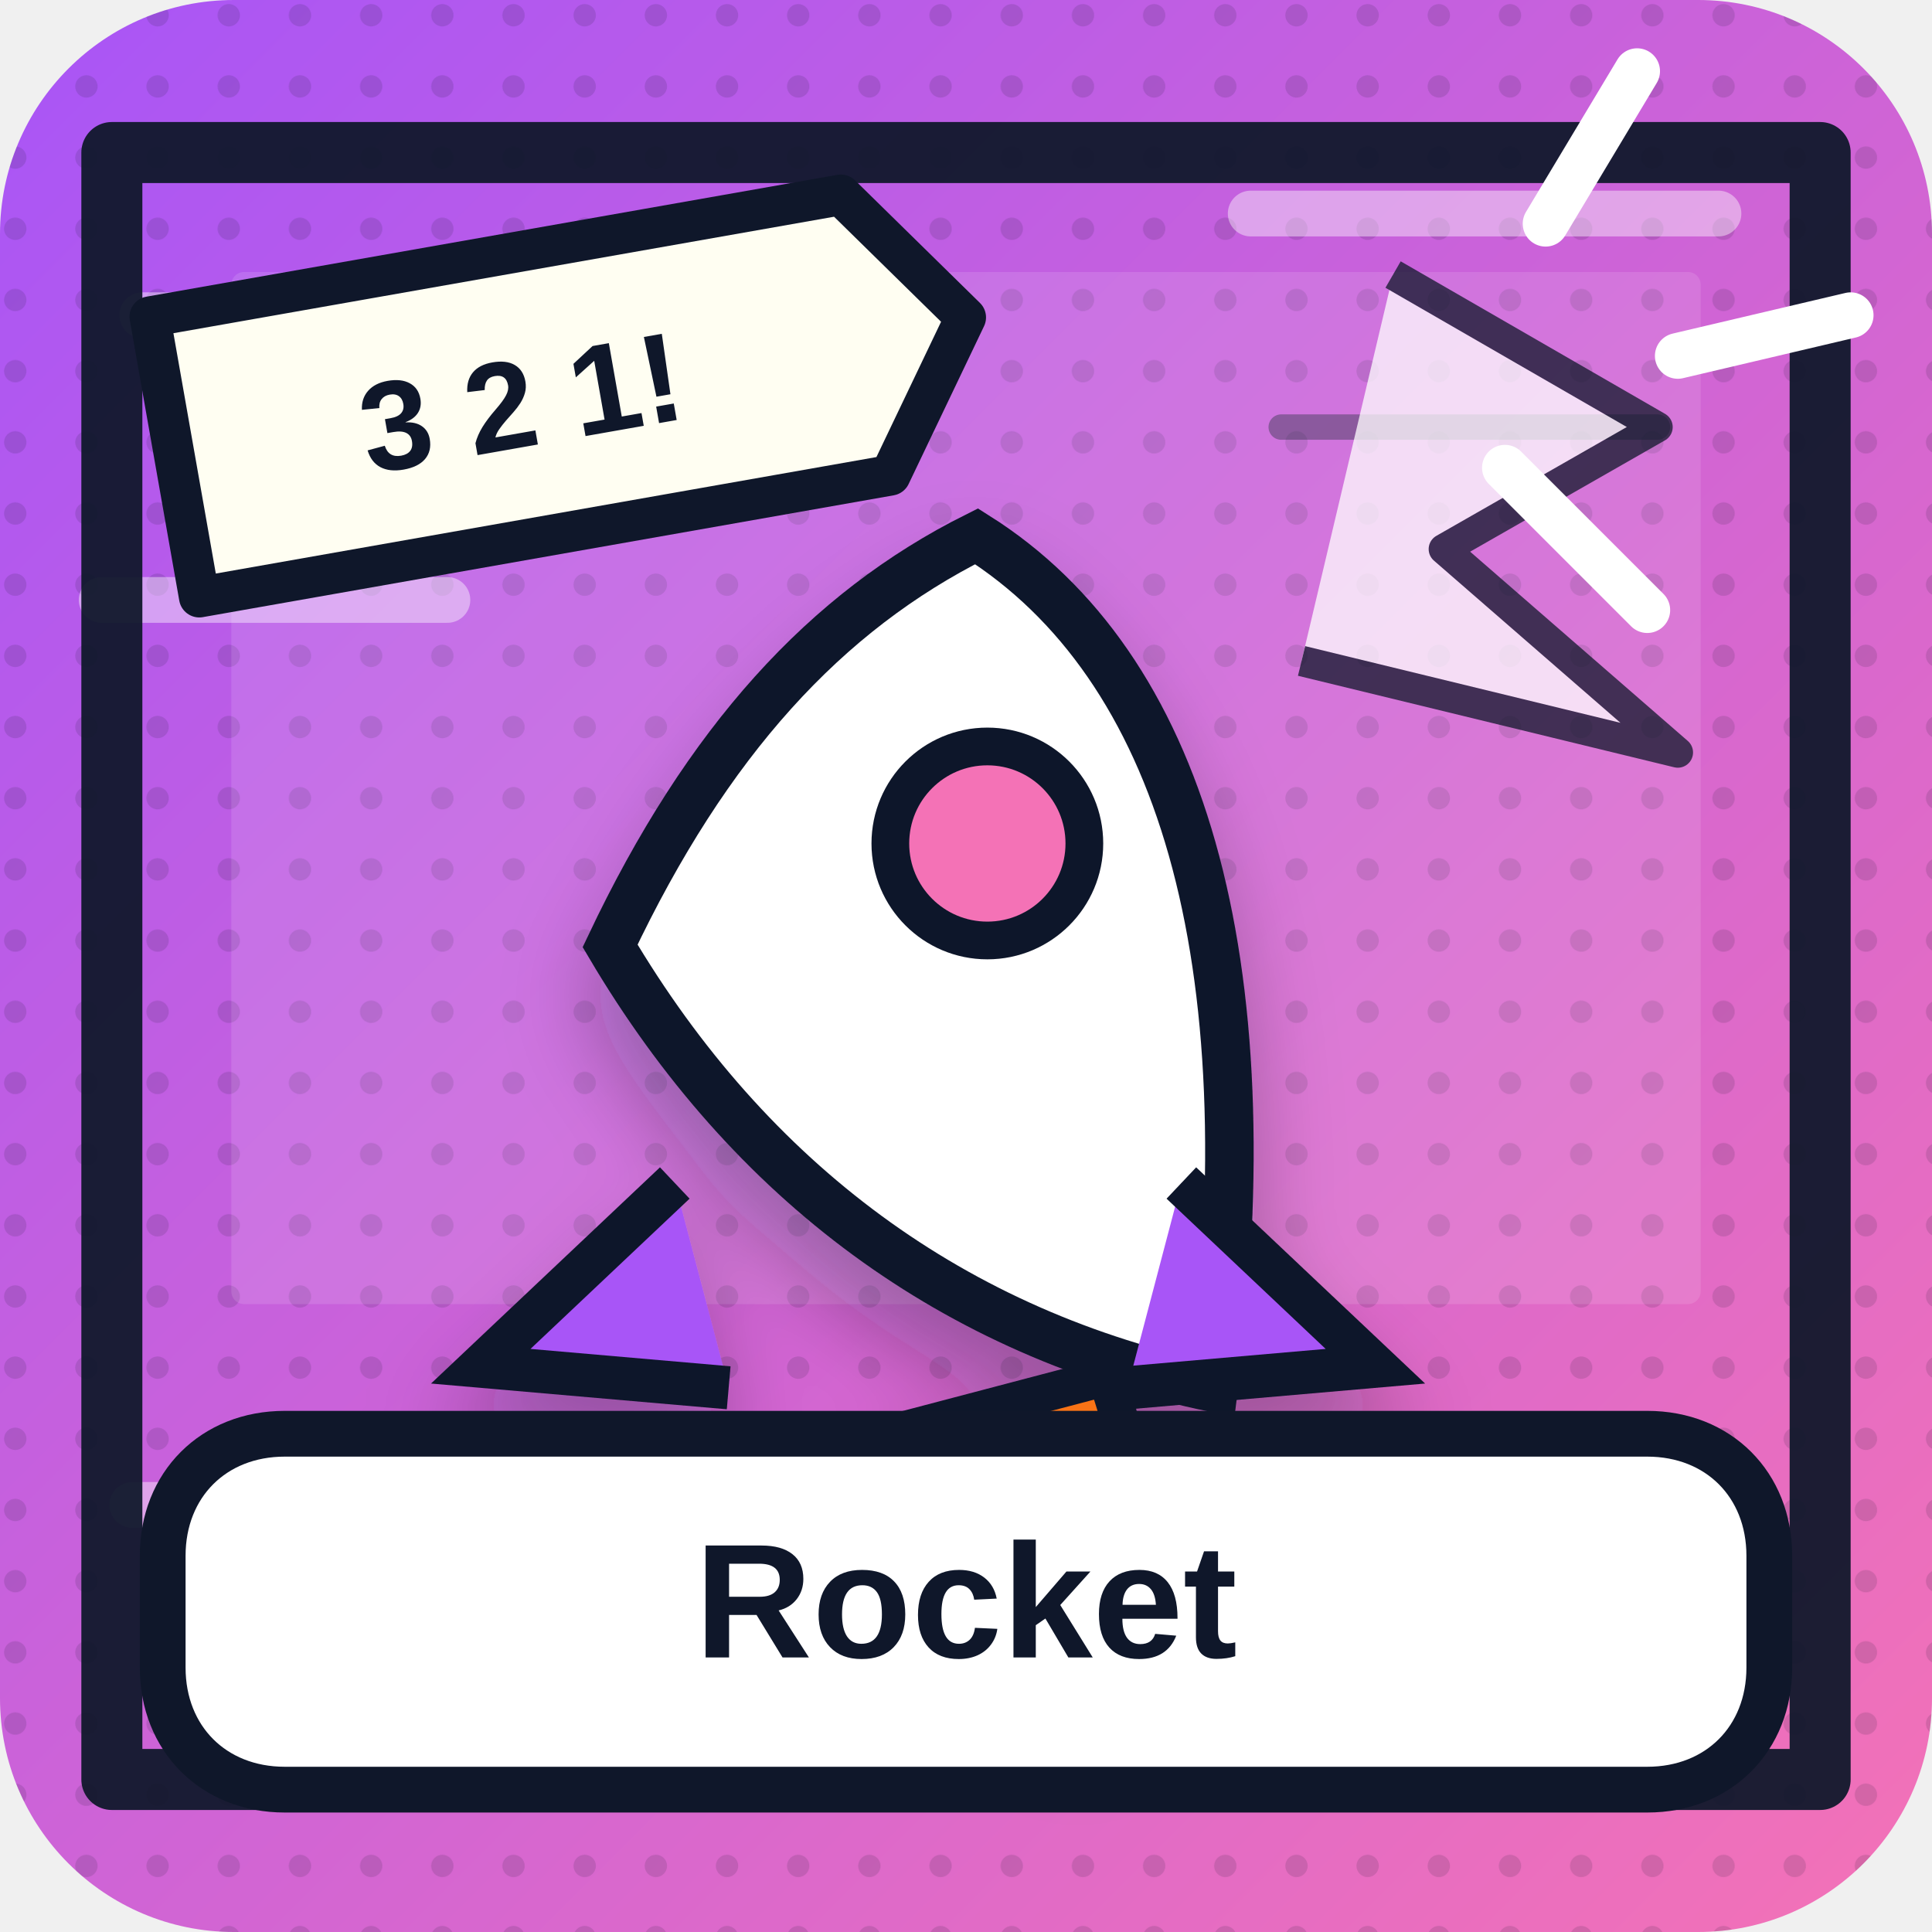
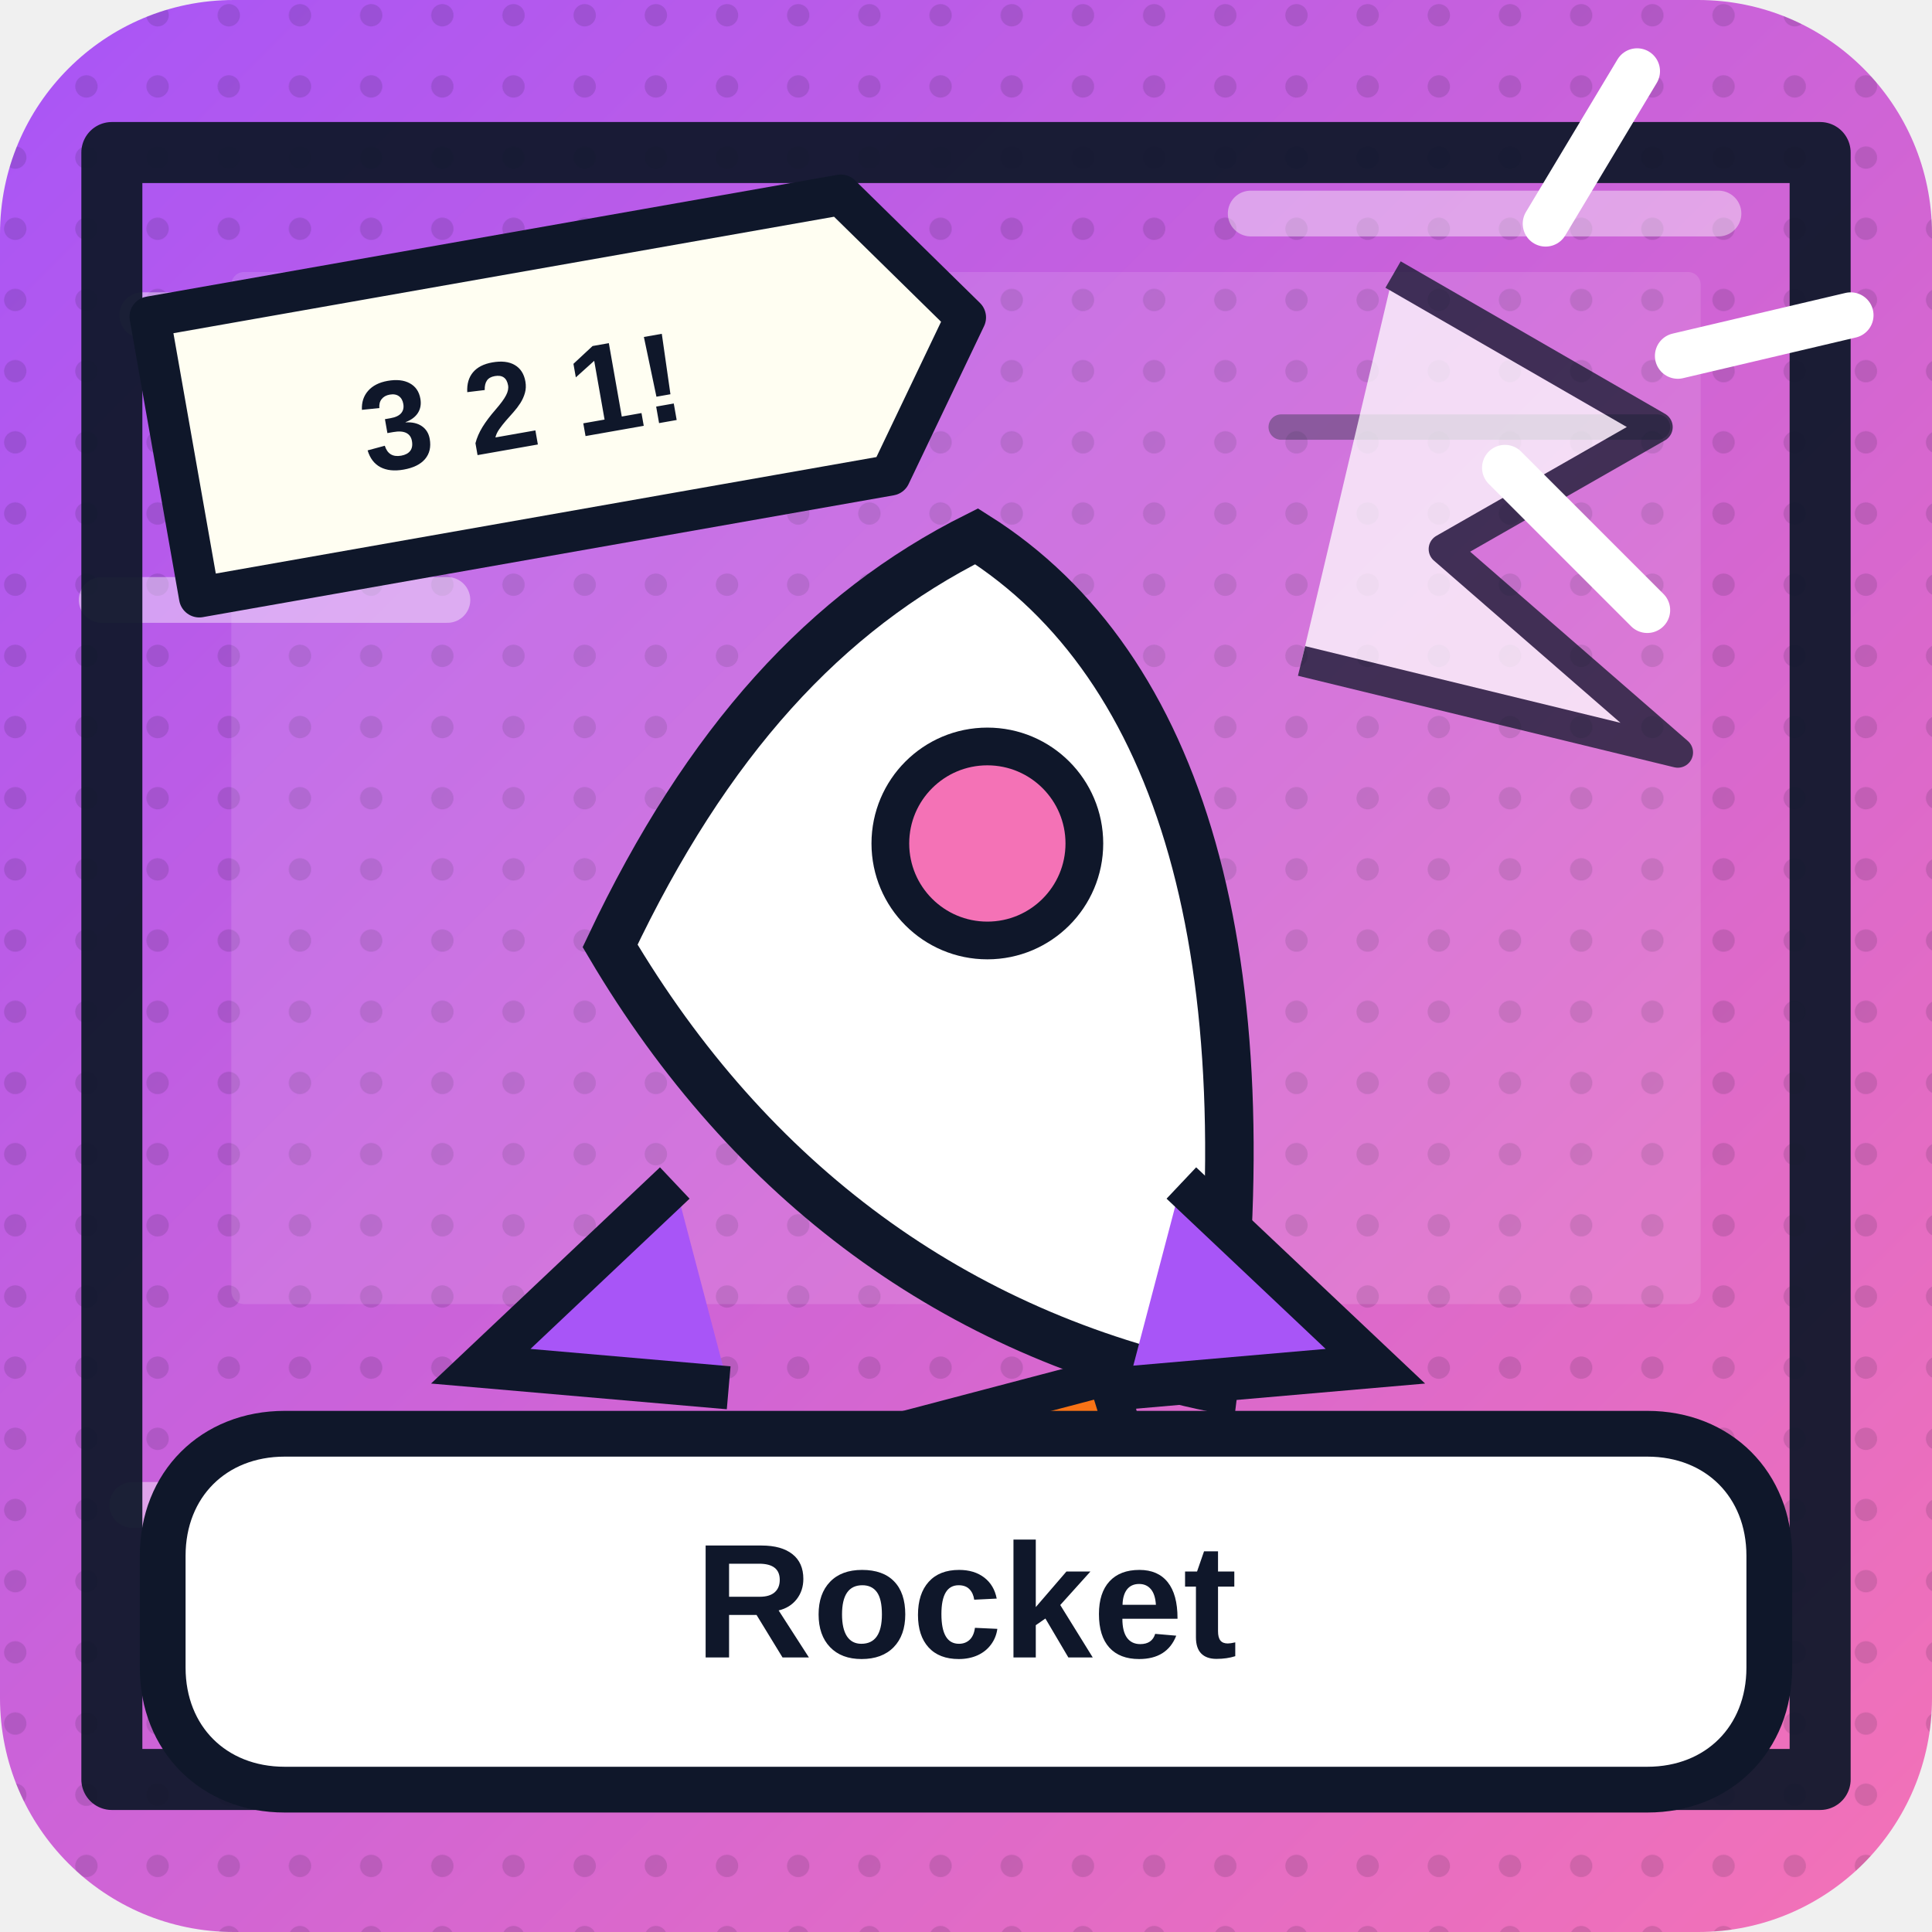
<svg xmlns="http://www.w3.org/2000/svg" viewBox="0 0 380 380" role="img" aria-label="Rocket manga classroom tool icon">
  <defs>
    <linearGradient id="bg" x1="0" y1="0" x2="1" y2="1">
      <stop offset="0" stop-color="#a855f7" />
      <stop offset="1" stop-color="#f472b6" />
    </linearGradient>
    <pattern id="dots" width="14" height="14" patternUnits="userSpaceOnUse">
      <circle cx="3" cy="3" r="2.2" fill="#0f172a" opacity=".13" />
    </pattern>
-     <filter id="shadow" x="-20%" y="-20%" width="140%" height="140%">
-       <feDropShadow dx="0" dy="10" stdDeviation="8" flood-color="#0f172a" flood-opacity=".28" />
-     </filter>
  </defs>
  <rect width="380" height="380" rx="46" fill="url(#bg)" />
  <rect width="380" height="380" rx="46" fill="url(#dots)" />
  <path d="M28 62h92M20 118h68M26 296h110M246 42h92M288 300h58M38 340h74" stroke="#fff" stroke-width="9" stroke-linecap="round" opacity=".42" />
  <path d="M42 92h48M252 84h74M258 328h42" stroke="#0f172a" stroke-width="5" stroke-linecap="round" opacity=".42" />
  <path d="M22 30h336v320H22z" fill="none" stroke="#0f172a" stroke-width="12" stroke-linejoin="round" opacity=".94" />
  <path d="M48 56h284v198H48z" fill="#ffffff" opacity=".12" stroke="#ffffff" stroke-width="5" stroke-linejoin="round" />
  <path d="M274 54l52 30-42 24 46 40-74-18" fill="#fff" opacity=".75" stroke="#0f172a" stroke-width="6" stroke-linejoin="round" />
-   <g transform="translate(14 44) scale(1.06)" filter="url(#shadow)">
+   <g transform="translate(14 44) scale(1.06)">
    <path d="M168 58c38 24 54 78 44 158-48-10-86-38-112-82 18-38 40-62 68-76z" fill="#ffffff" stroke="#0f172a" stroke-width="9" />
    <circle cx="170" cy="115" r="18" fill="#f472b6" stroke="#0f172a" stroke-width="7" />
    <path d="M112 178l-36 34 46 4M206 178l36 34-46 4" fill="#a855f7" stroke="#0f172a" stroke-width="8" />
    <path d="M154 224c8 20 19 34 33 44 10-18 12-36 5-54z" fill="#f97316" stroke="#0f172a" stroke-width="7" />
  </g>
  <path d="M56 282h268c14 0 24 10 24 24v22c0 14-10 24-24 24H56c-14 0-24-10-24-24v-22c0-14 10-24 24-24z" fill="#ffffff" stroke="#0f172a" stroke-width="9" />
  <text x="190" y="326" text-anchor="middle" font-size="32" font-weight="900" fill="#0f172a" font-family="Arial Black, Arial">Rocket</text>
  <g transform="rotate(-10 102 82)">
    <path d="M34 50h138l20 28-20 28H34z" fill="#fffef2" stroke="#0f172a" stroke-width="8" stroke-linejoin="round" />
    <text x="103" y="88" text-anchor="middle" font-size="25" font-weight="900" fill="#0f172a" font-family="Arial Black, Arial">3 2 1!</text>
  </g>
  <path d="M304 44l18-30M330 70l34-8M296 92l28 28" stroke="#fff" stroke-width="9" stroke-linecap="round" />
</svg>
